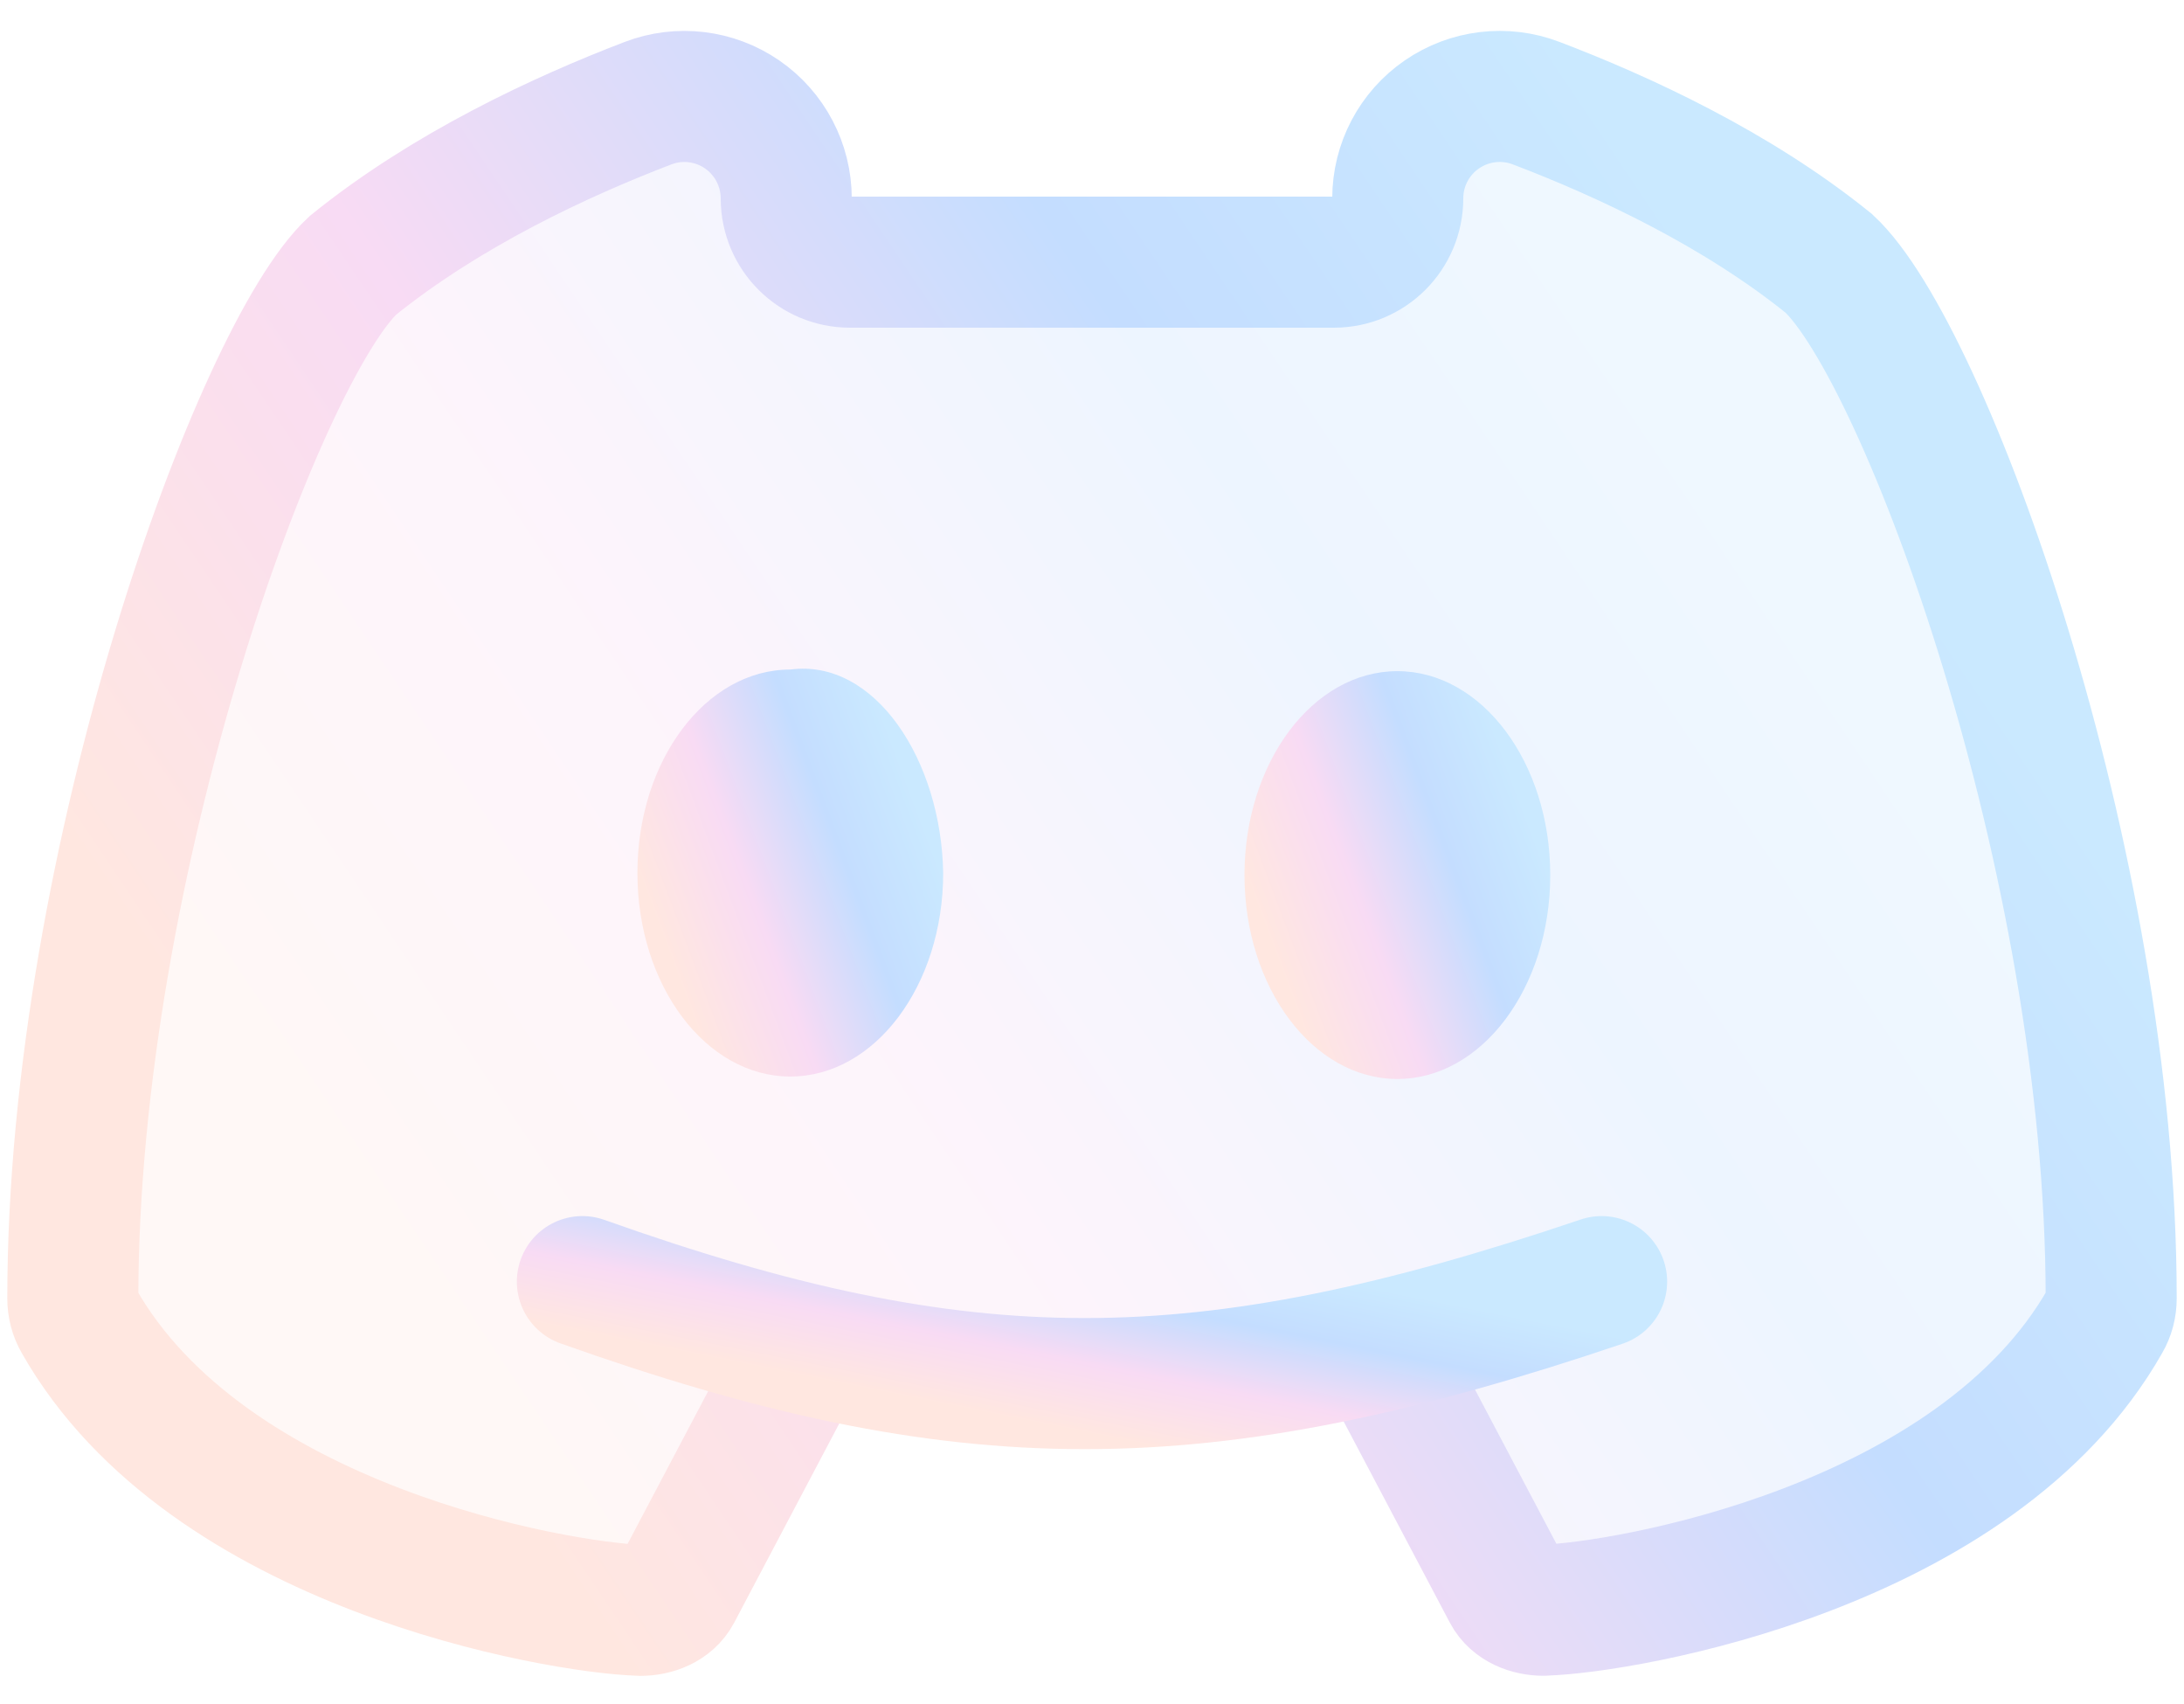
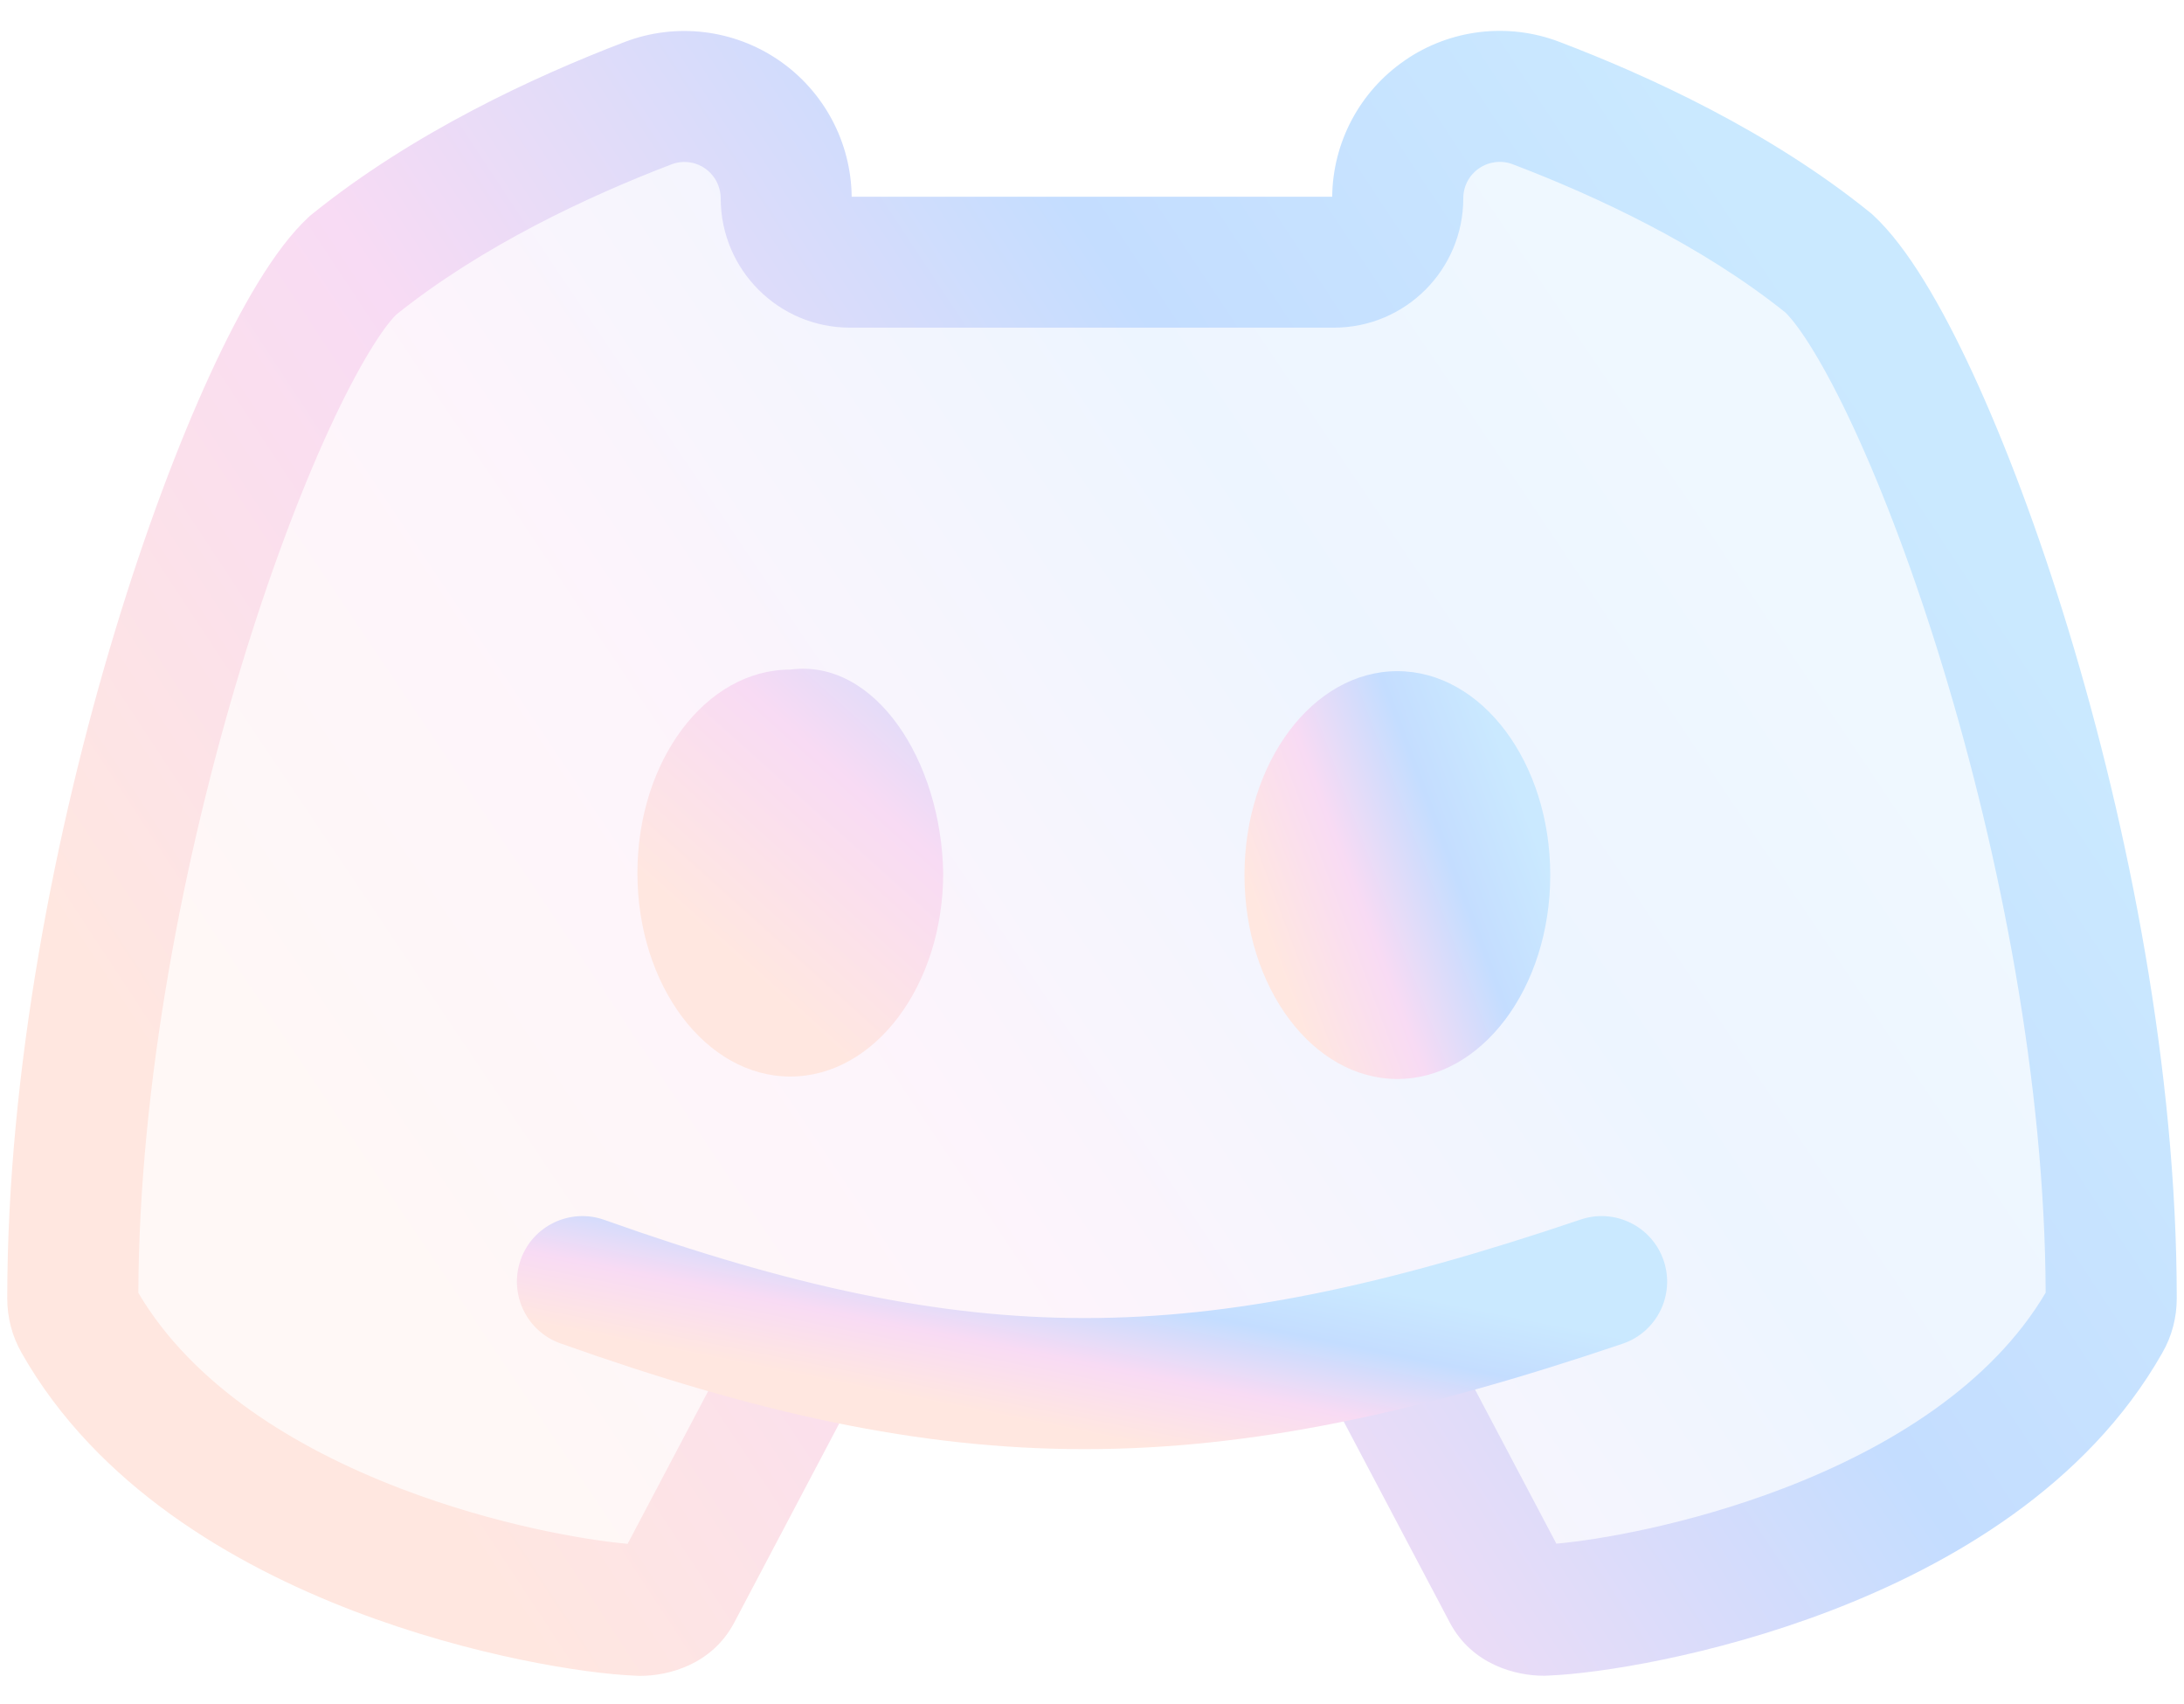
- <svg xmlns="http://www.w3.org/2000/svg" width="50" height="39" viewBox="0 0 50 39" fill="none">
-   <path opacity="0.3" d="M32 31.667L34.518 36.436C34.669 36.725 35.015 36.854 35.337 36.854C35.348 36.854 35.358 36.854 35.369 36.851C37.203 36.793 45.251 35.428 48.2 30.22C48.289 30.068 48.333 29.896 48.333 29.716C48.333 19.673 44.061 8.058 41.868 6.028C39.761 4.325 37.166 3.121 35.166 2.36C34.45 2.087 33.643 2.183 33.01 2.619C32.378 3.053 32 3.772 32 4.539C32 5.347 31.347 6 30.539 6C26.871 6 23.129 6 19.458 6C18.653 6 18 5.347 18 4.542C18 3.774 17.622 3.055 16.99 2.619C16.357 2.183 15.55 2.087 14.834 2.362C12.827 3.13 10.218 4.346 8.081 6.072C5.939 8.058 1.667 19.676 1.667 29.718C1.667 29.896 1.711 30.068 1.8 30.222C4.751 35.433 12.799 36.795 14.631 36.854C14.642 36.856 14.652 36.856 14.663 36.856C14.988 36.856 15.331 36.725 15.482 36.438L18 31.667H32Z" fill="url(#paint0_linear_25_620)" />
-   <path d="M32 31.667L34.518 36.436C34.669 36.725 35.015 36.854 35.337 36.854C35.348 36.854 35.358 36.854 35.369 36.851C37.203 36.793 45.251 35.428 48.2 30.22C48.289 30.068 48.333 29.896 48.333 29.716C48.333 19.673 44.061 8.058 41.868 6.028C39.761 4.325 37.166 3.121 35.166 2.36C34.45 2.087 33.643 2.183 33.01 2.619C32.378 3.053 32 3.772 32 4.539C32 5.347 31.347 6 30.539 6C26.871 6 23.129 6 19.458 6C18.653 6 18 5.347 18 4.542C18 3.774 17.622 3.055 16.99 2.619C16.357 2.183 15.55 2.087 14.834 2.362C12.827 3.13 10.218 4.346 8.081 6.072C5.939 8.058 1.667 19.676 1.667 29.718C1.667 29.896 1.711 30.068 1.8 30.222C4.751 35.433 12.799 36.795 14.631 36.854C14.642 36.856 14.652 36.856 14.663 36.856C14.988 36.856 15.331 36.725 15.482 36.438L18 31.667" stroke="url(#paint1_linear_25_620)" stroke-width="3" stroke-miterlimit="10" />
-   <path d="M18.093 24.639C16.159 24.639 14.593 22.555 14.593 19.981C14.593 17.408 16.159 15.324 18.093 15.324C20.035 15.067 21.551 17.408 21.593 19.981C21.593 22.555 20.028 24.639 18.093 24.639Z" fill="url(#paint2_linear_25_620)" />
-   <path d="M31.991 24.695C33.924 24.695 35.491 22.605 35.491 20.028C35.491 17.451 33.924 15.361 31.991 15.361C30.058 15.361 28.491 17.451 28.491 20.028C28.491 22.605 30.058 24.695 31.991 24.695Z" fill="url(#paint3_linear_25_620)" />
-   <path d="M13.333 29.333C22.09 32.446 27.469 32.444 36.667 29.333" stroke="url(#paint4_linear_25_620)" stroke-width="3" stroke-miterlimit="10" stroke-linecap="round" />
-   <defs>
-     <linearGradient id="paint0_linear_25_620" x1="1.667" y1="19.532" x2="33.787" y2="-2.084" gradientUnits="userSpaceOnUse">
-       <stop stop-color="#FFE7E0" />
-       <stop offset="0.344" stop-color="#F8DBF4" />
-       <stop offset="0.688" stop-color="#C4DDFF" />
-       <stop offset="1" stop-color="#CAE9FF" />
-     </linearGradient>
-     <linearGradient id="paint1_linear_25_620" x1="1.667" y1="19.532" x2="33.787" y2="-2.084" gradientUnits="userSpaceOnUse">
-       <stop stop-color="#FFE7E0" />
-       <stop offset="0.344" stop-color="#F8DBF4" />
-       <stop offset="0.688" stop-color="#C4DDFF" />
-       <stop offset="1" stop-color="#CAE9FF" />
-     </linearGradient>
-     <linearGradient id="paint2_linear_25_620" x1="14.593" y1="19.972" x2="20.731" y2="17.672" gradientUnits="userSpaceOnUse">
-       <stop stop-color="#FFE7E0" />
-       <stop offset="0.344" stop-color="#F8DBF4" />
-       <stop offset="0.688" stop-color="#C4DDFF" />
-       <stop offset="1" stop-color="#CAE9FF" />
-     </linearGradient>
-     <linearGradient id="paint3_linear_25_620" x1="28.491" y1="20.028" x2="34.629" y2="17.728" gradientUnits="userSpaceOnUse">
-       <stop stop-color="#FFE7E0" />
-       <stop offset="0.344" stop-color="#F8DBF4" />
-       <stop offset="0.688" stop-color="#C4DDFF" />
-       <stop offset="1" stop-color="#CAE9FF" />
-     </linearGradient>
-     <linearGradient id="paint4_linear_25_620" x1="13.333" y1="30.5" x2="14.232" y2="26.01" gradientUnits="userSpaceOnUse">
-       <stop stop-color="#FFE7E0" />
-       <stop offset="0.344" stop-color="#F8DBF4" />
-       <stop offset="0.688" stop-color="#C4DDFF" />
-       <stop offset="1" stop-color="#CAE9FF" />
-     </linearGradient>
-   </defs>
+ <svg xmlns="http://www.w3.org/2000/svg" xmlns:xlink="http://www.w3.org/1999/xlink" fill="none" viewBox="0 0 50 39">
+   <linearGradient id="a">
+     <stop offset="0" stop-color="#ffe7e0" />
+     <stop offset=".344" stop-color="#f8dbf4" />
+     <stop offset=".688" stop-color="#c4ddff" />
+     <stop offset="1" stop-color="#cae9ff" />
+   </linearGradient>
+   <linearGradient id="c" gradientUnits="userSpaceOnUse" x1="1.667" x2="33.787" xlink:href="#a" y1="19.532" y2="-2.084" />
+   <linearGradient id="d" gradientUnits="userSpaceOnUse" x1="14.593" x2="23.937" xlink:href="#a" y1="20" y2="9.61" />
+   <linearGradient id="e" gradientUnits="userSpaceOnUse" x1="28.491" x2="34.629" xlink:href="#a" y1="20.028" y2="17.728" />
+   <linearGradient id="f" gradientUnits="userSpaceOnUse" x1=".167" x2="34.79" xlink:href="#a" y1="19.532" y2="-3.291" />
+   <linearGradient id="g" gradientUnits="userSpaceOnUse" x1="13.333" x2="14.232" xlink:href="#a" y1="30.5" y2="26.01" />
+   <clipPath id="b">
+     <path d="m0 0h50v39h-50z" />
+   </clipPath>
+   <g clip-path="url(#b)">
+     <path d="m32 31.667 2.518 4.769c.152.289.497.418.819.418.012 0 .021 0 .033-.002 1.834-.058 9.882-1.423 12.831-6.631.089-.152.133-.324.133-.504 0-10.043-4.272-21.658-6.466-23.688-2.107-1.703-4.702-2.907-6.701-3.668-.716-.273-1.524-.177-2.156.259-.632.434-1.01 1.153-1.01 1.92 0 .807-.653 1.461-1.461 1.461-3.668 0-7.411 0-11.081 0-.805 0-1.458-.653-1.458-1.458 0-.768-.378-1.486-1.01-1.923-.632-.436-1.44-.532-2.156-.257-2.007.768-4.615 1.983-6.753 3.71-2.142 1.986-6.414 13.603-6.414 23.646 0 .177.044.35.133.504 2.952 5.21 10.999 6.573 12.831 6.631.012.002.021.002.033.002.324 0 .667-.131.819-.418l2.518-4.772z" fill="url(#c)" opacity=".3" />
+     <path d="m18.093 24.639c-1.934 0-3.5-2.084-3.5-4.657 0-2.574 1.566-4.657 3.5-4.657 1.941-.257 3.458 2.084 3.5 4.657 0 2.574-1.566 4.657-3.5 4.657z" fill="url(#d)" />
+     <path d="m31.991 24.695c1.933 0 3.5-2.089 3.5-4.667 0-2.577-1.567-4.667-3.5-4.667s-3.5 2.089-3.5 4.667c0 2.577 1.567 4.667 3.5 4.667z" fill="url(#e)" />
+     <g clip-rule="evenodd" fill-rule="evenodd">
+       <path d="m32.16 1.383c1.04-.717 2.365-.873 3.54-.425 2.065.786 4.827 2.057 7.111 3.904l.039.032.037.034c.785.727 1.566 2.079 2.278 3.616.743 1.606 1.506 3.628 2.194 5.887 1.371 4.508 2.475 10.074 2.475 15.285 0 .425-.105.858-.332 1.25-1.727 3.044-4.86 4.852-7.598 5.901-2.714 1.039-5.308 1.435-6.432 1.481-.073.006-.124.005-.134.005h-.001c-.612 0-1.631-.239-2.147-1.22l-.001-.002-2.516-4.766 2.653-1.401 2.305 4.366c.956-.084 3.016-.43 5.199-1.266 2.437-.933 4.763-2.377 6.003-4.478-.018-4.796-1.043-10.005-2.345-14.284-.655-2.154-1.371-4.043-2.046-5.5-.684-1.478-1.246-2.332-1.563-2.646-1.922-1.541-4.327-2.666-6.246-3.396-.257-.098-.546-.063-.771.092l-.003.002c-.224.154-.359.409-.359.684 0 1.636-1.325 2.961-2.961 2.961h-11.081c-1.633 0-2.958-1.325-2.958-2.958 0-.273-.135-.531-.362-.688-.224-.155-.511-.189-.766-.091l-.002.001c-1.925.736-4.345 1.872-6.299 3.438-.304.302-.855 1.145-1.533 2.618-.668 1.452-1.38 3.338-2.032 5.49-1.296 4.276-2.321 9.485-2.339 14.281 1.241 2.102 3.567 3.546 6.005 4.479 2.182.836 4.242 1.181 5.197 1.265l2.304-4.368 2.653 1.4-2.518 4.773c-.513.97-1.521 1.217-2.145 1.217h-.001c-.009 0-.061.001-.136-.005-1.123-.046-3.716-.442-6.428-1.48-2.74-1.049-5.874-2.858-7.602-5.905-.223-.389-.33-.819-.33-1.247 0-5.211 1.104-10.777 2.468-15.279.684-2.256 1.442-4.274 2.177-5.873.703-1.528 1.474-2.875 2.249-3.593l.037-.035.04-.032c2.313-1.868 5.086-3.151 7.159-3.944 1.177-.452 2.504-.294 3.544.423 1.026.708 1.645 1.869 1.658 3.116h11.001c.013-1.246.631-2.41 1.66-3.117z" fill="url(#f)" />
+       <path d="m11.92 28.831c.277-.781 1.135-1.188 1.916-.911 4.287 1.524 7.642 2.247 10.999 2.247 3.362-0 6.832-.726 11.352-2.255.785-.265 1.636.156 1.901.941s-.156 1.636-.94 1.901c-4.679 1.582-8.496 2.412-12.312 2.413-3.821 0-7.534-.831-12.004-2.42-.781-.278-1.188-1.135-.911-1.916z" fill="url(#g)" />
+     </g>
+   </g>
</svg>
